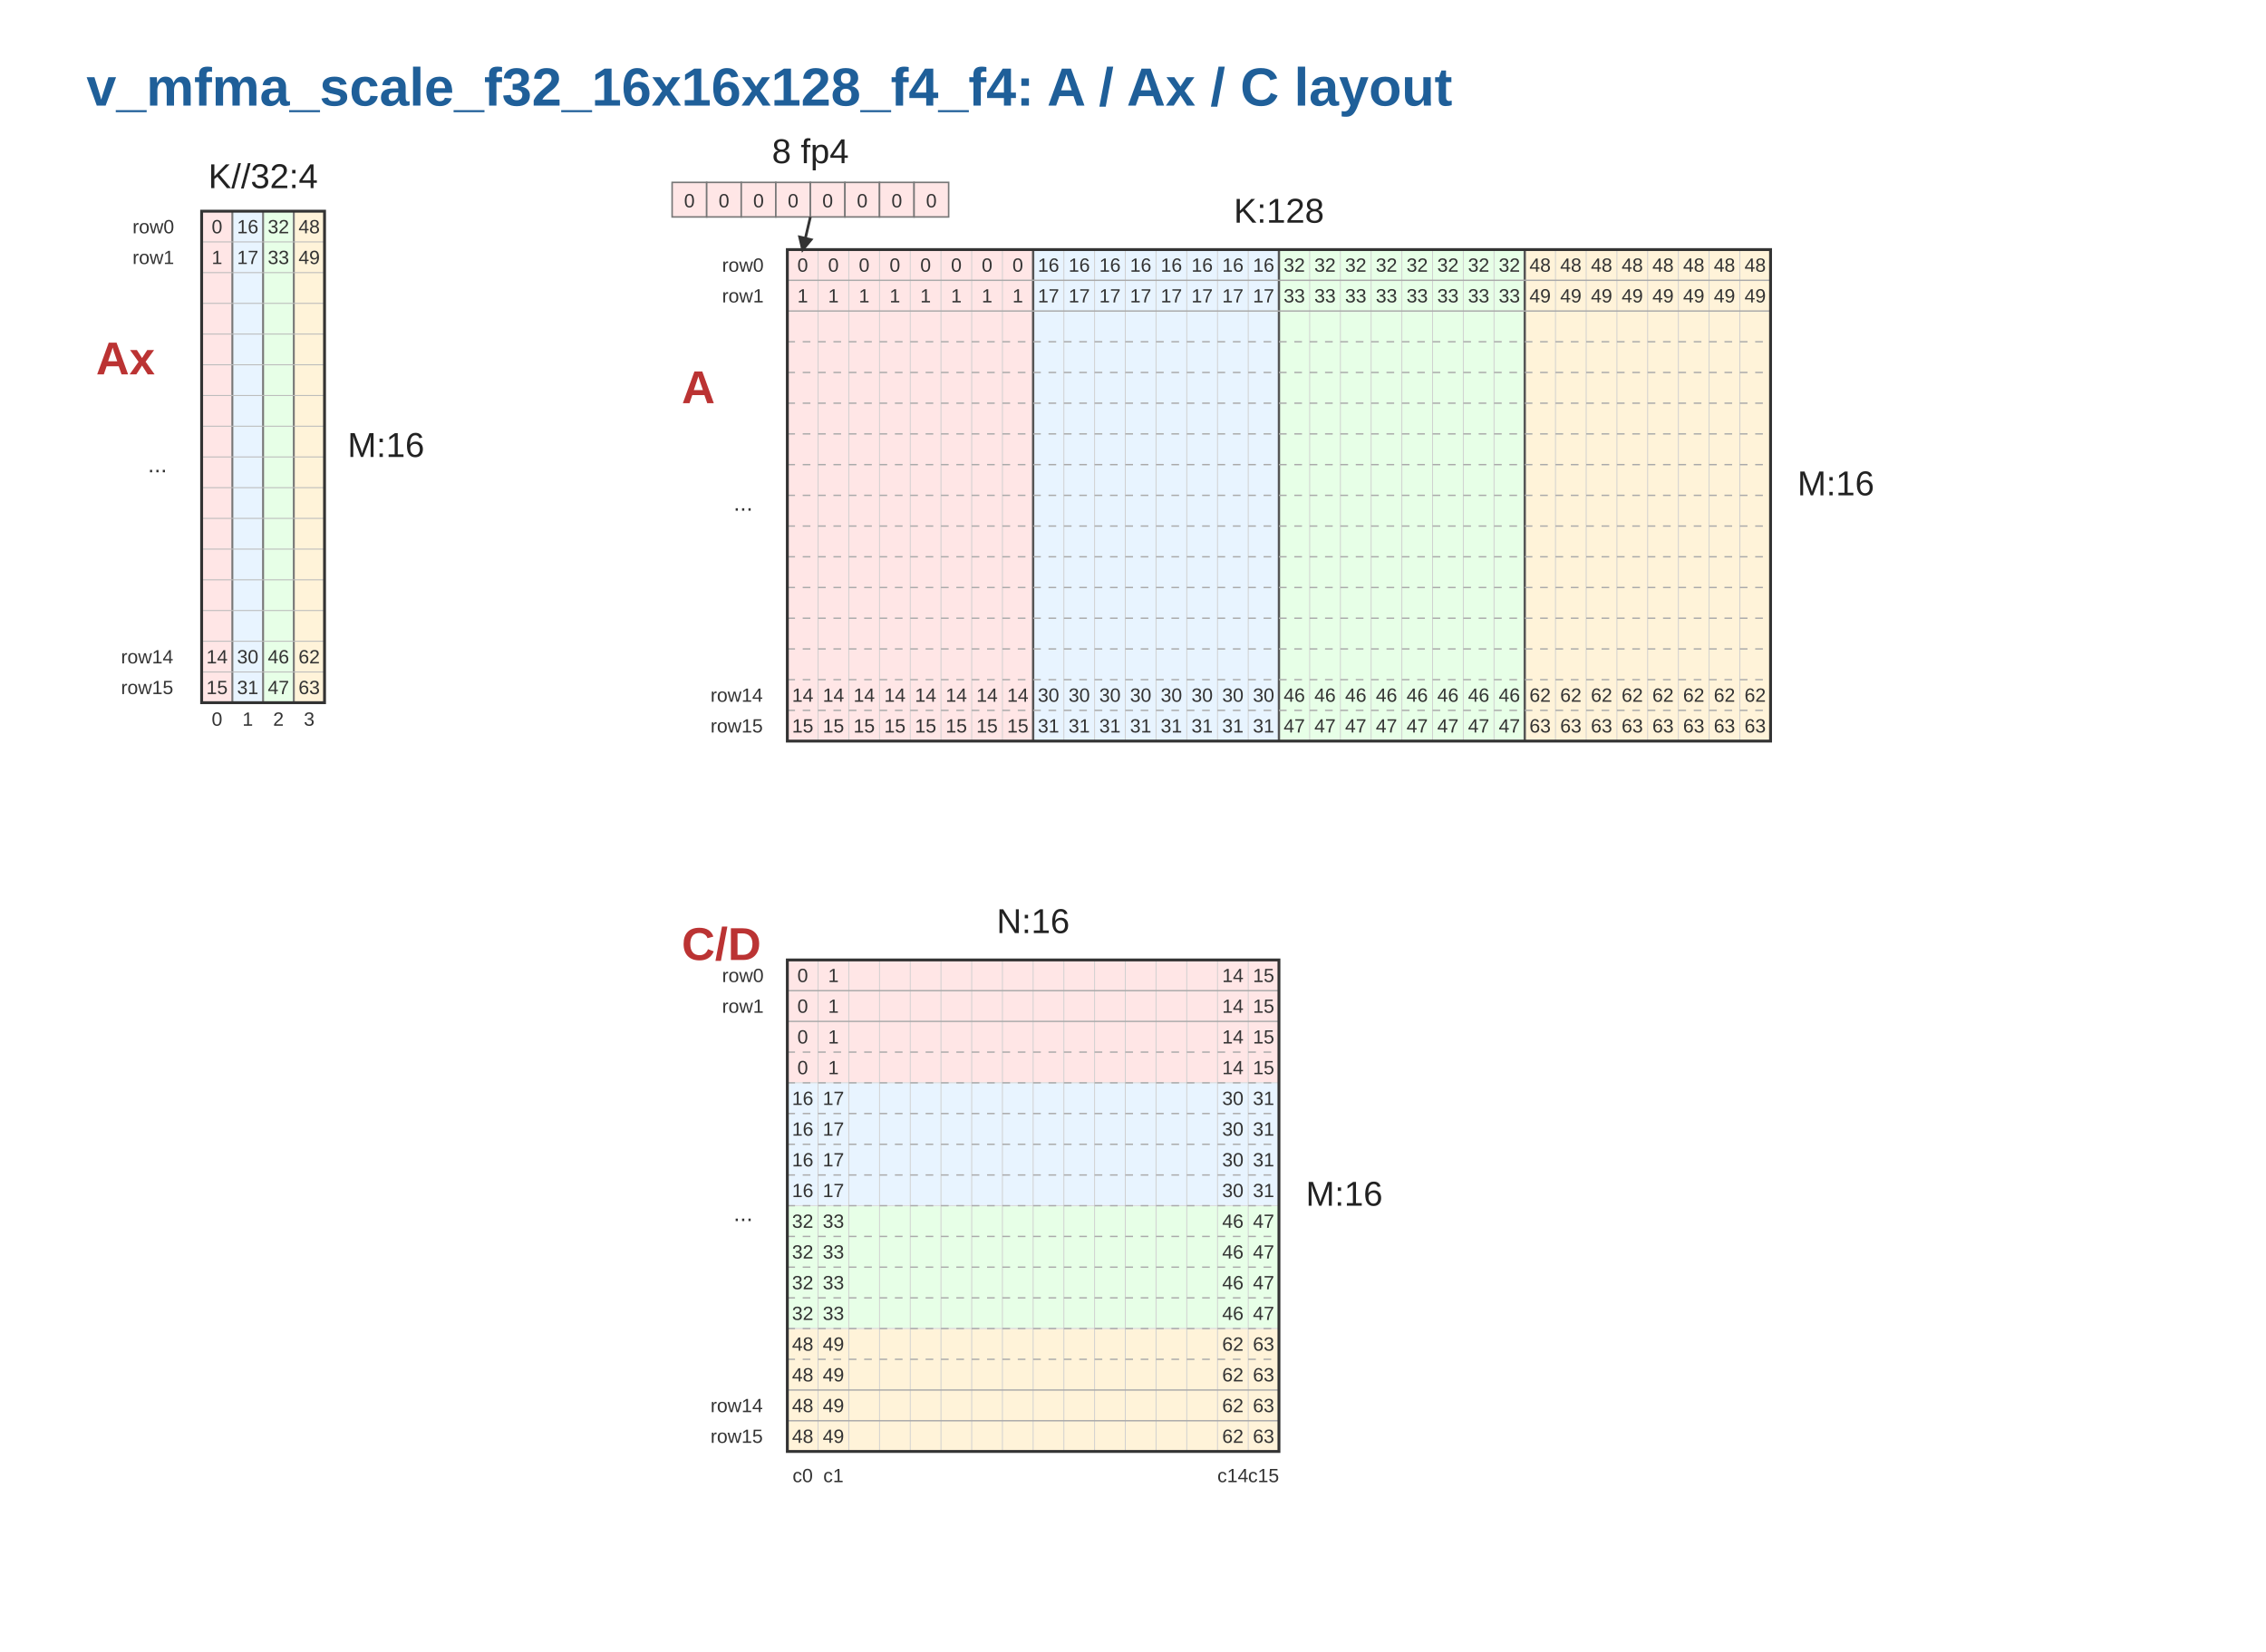
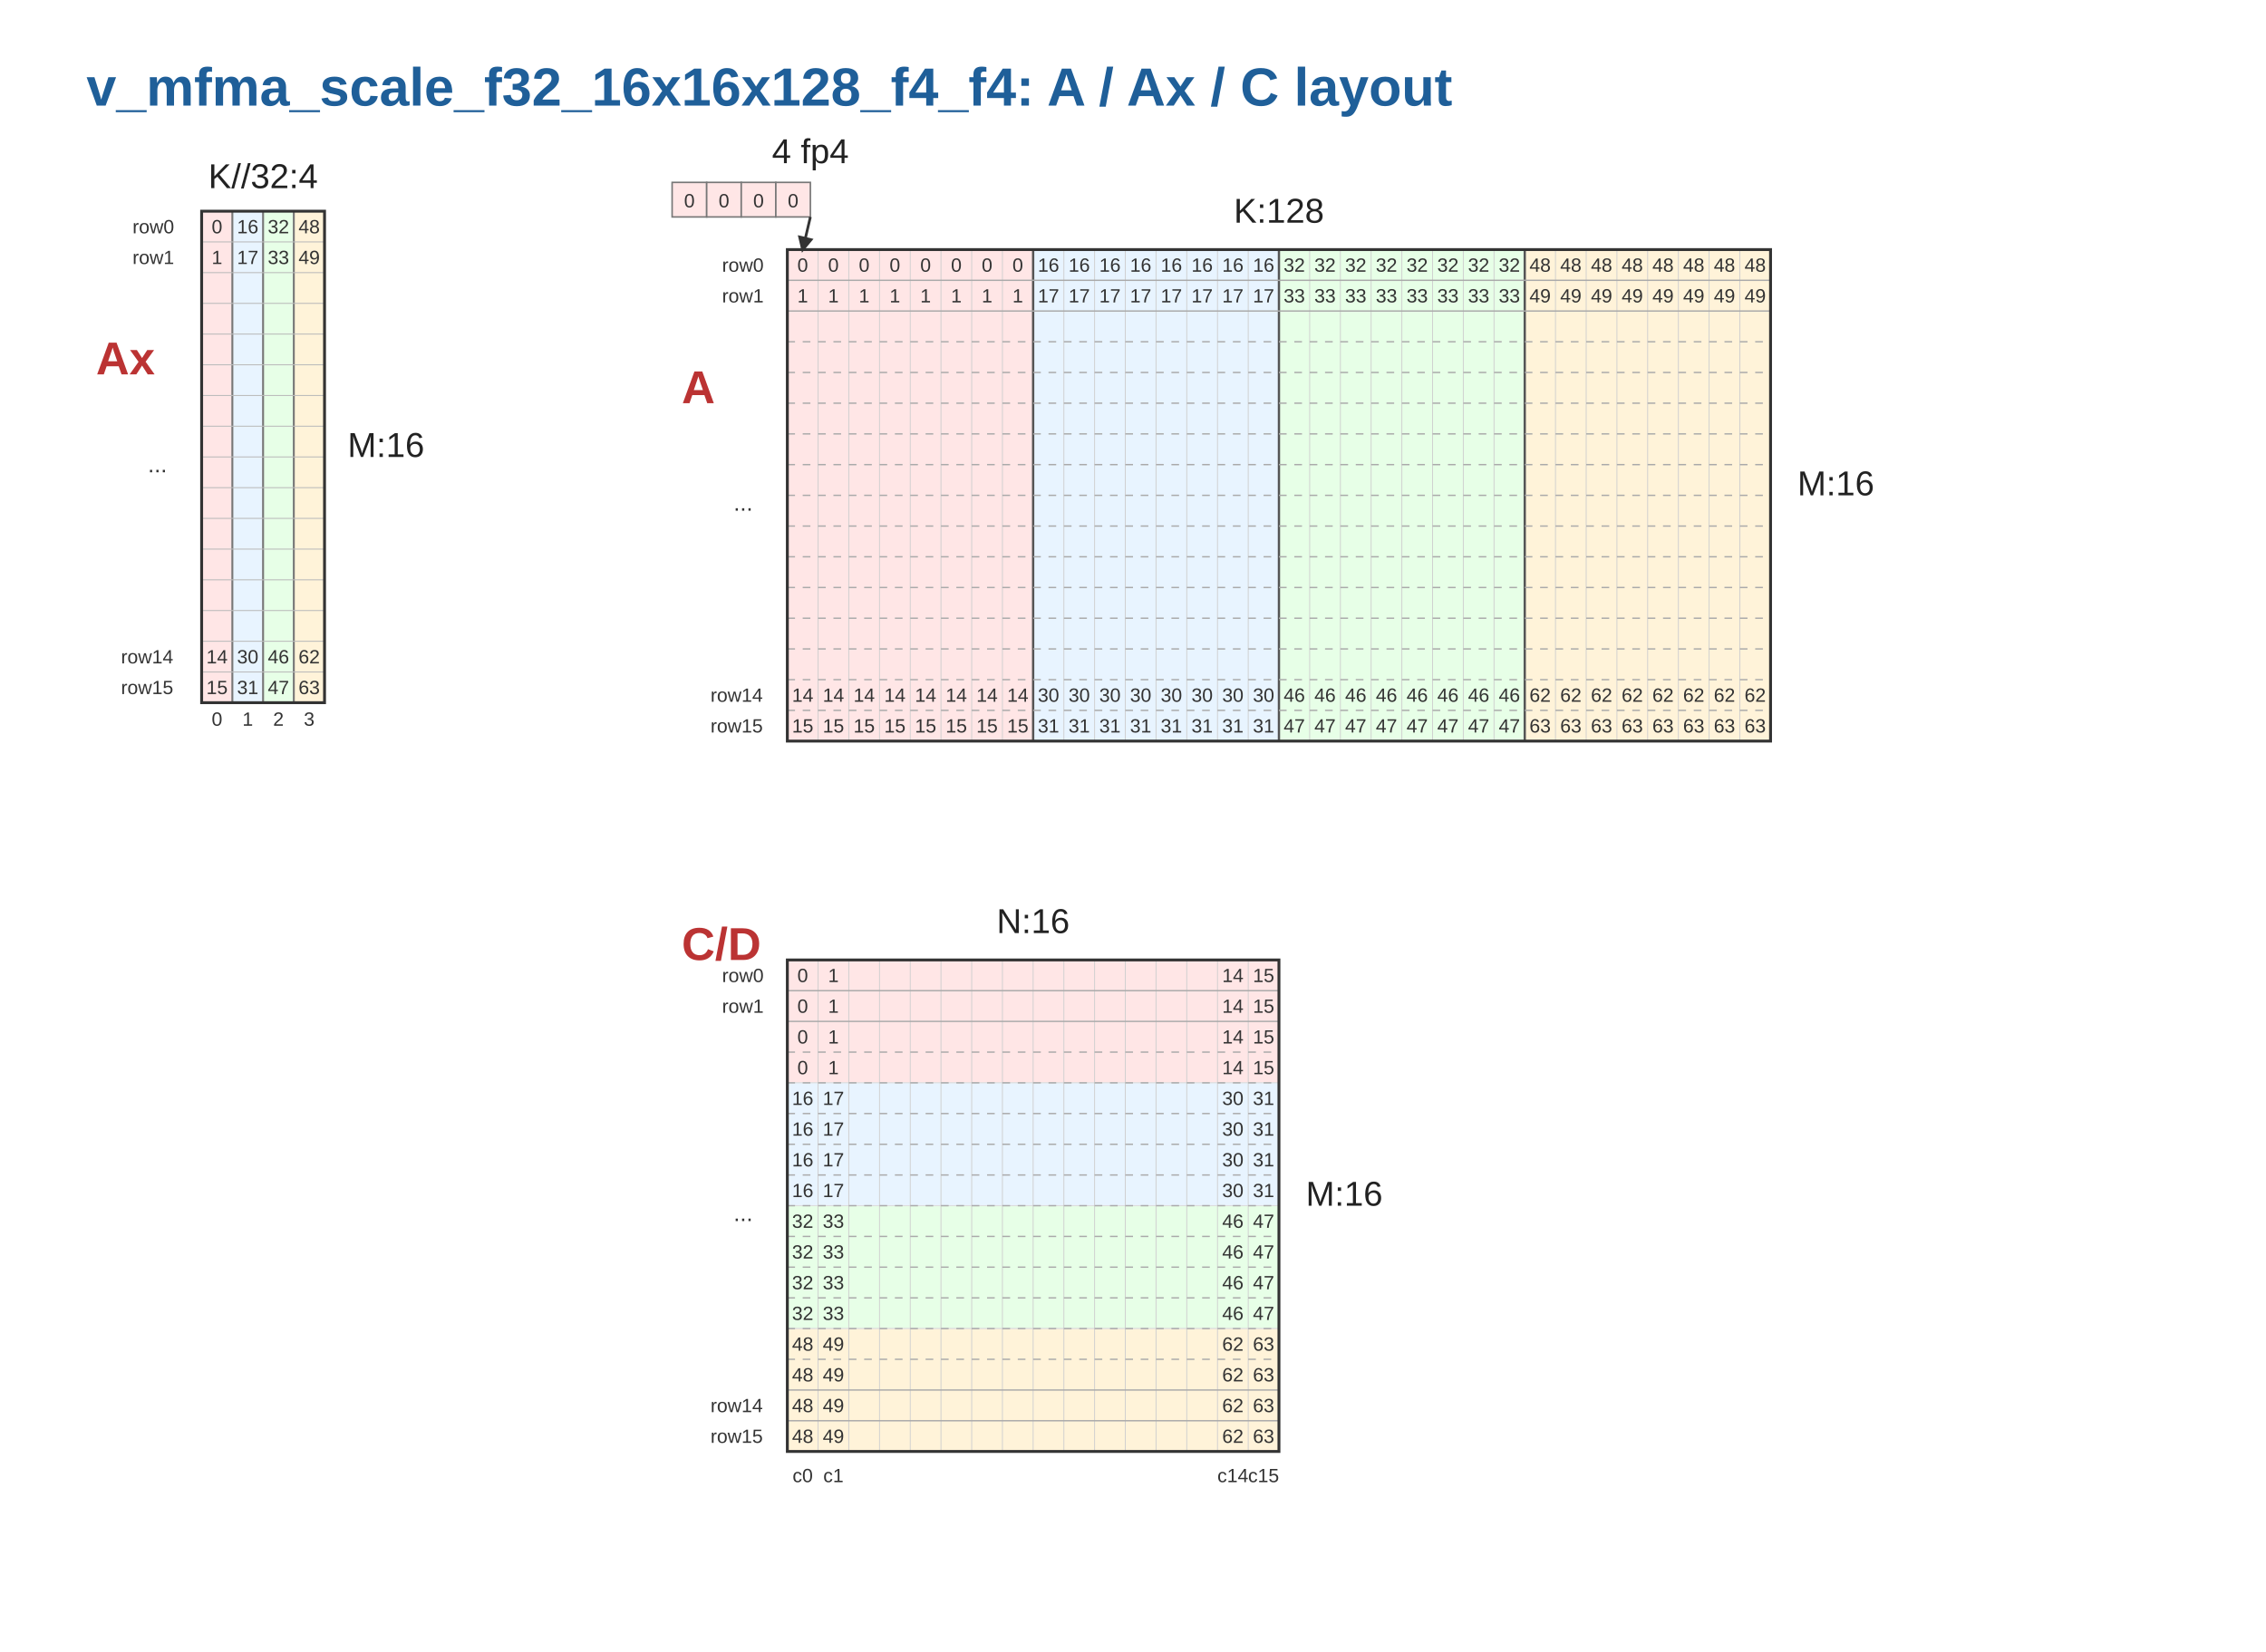
<svg xmlns="http://www.w3.org/2000/svg" width="1180" height="860" viewBox="0 0 1180 860">
  <style>
.title{font:700 28px Arial,sans-serif;fill:#1f5f99}
.label{font:700 24px Arial,sans-serif;fill:#b33}
.dim{font:18px Arial,sans-serif;fill:#222}
.text{font:15px Arial,sans-serif;fill:#222}
.small{font:12px Arial,sans-serif;fill:#333}
.tiny{font:10px Arial,sans-serif;fill:#333}
.callout{font:14px Arial,sans-serif;fill:#222}
</style>
  <defs>
    <marker id="arrow" viewBox="0 0 10 10" refX="8" refY="5" markerWidth="6" markerHeight="6" orient="auto-start-reverse">
      <path d="M0,0 L10,5 L0,10 z" fill="#333" />
    </marker>
  </defs>
  <text x="45" y="55" class="title" text-anchor="start">v_mfma_scale_f32_16x16x128_f4_f4: A / Ax / C layout</text>
  <text x="50" y="195" class="label" text-anchor="start">Ax</text>
  <rect x="105.0" y="110" width="16.0" height="256" fill="#ffe6e6" stroke="#ddd" stroke-width="0.5" />
  <rect x="121.0" y="110" width="16.0" height="256" fill="#e8f4ff" stroke="#ddd" stroke-width="0.5" />
  <rect x="137.0" y="110" width="16.0" height="256" fill="#e7ffe7" stroke="#ddd" stroke-width="0.5" />
  <rect x="153.0" y="110" width="16.0" height="256" fill="#fff3d9" stroke="#ddd" stroke-width="0.5" />
  <line x1="121.0" y1="110" x2="121.0" y2="366" stroke="#777" stroke-width="1" />
  <line x1="137.0" y1="110" x2="137.0" y2="366" stroke="#777" stroke-width="1" />
  <line x1="153.0" y1="110" x2="153.0" y2="366" stroke="#777" stroke-width="1" />
  <line x1="105" y1="126.0" x2="169" y2="126.0" stroke="#bbb" stroke-width="0.5" />
  <line x1="105" y1="142.0" x2="169" y2="142.0" stroke="#bbb" stroke-width="0.5" />
  <line x1="105" y1="158.0" x2="169" y2="158.0" stroke="#bbb" stroke-width="0.5" />
  <line x1="105" y1="174.0" x2="169" y2="174.0" stroke="#bbb" stroke-width="0.5" />
  <line x1="105" y1="190.0" x2="169" y2="190.0" stroke="#bbb" stroke-width="0.5" />
  <line x1="105" y1="206.0" x2="169" y2="206.0" stroke="#bbb" stroke-width="0.5" />
  <line x1="105" y1="222.0" x2="169" y2="222.0" stroke="#bbb" stroke-width="0.5" />
  <line x1="105" y1="238.0" x2="169" y2="238.0" stroke="#bbb" stroke-width="0.5" />
  <line x1="105" y1="254.0" x2="169" y2="254.0" stroke="#bbb" stroke-width="0.5" />
  <line x1="105" y1="270.0" x2="169" y2="270.0" stroke="#bbb" stroke-width="0.5" />
  <line x1="105" y1="286.0" x2="169" y2="286.0" stroke="#bbb" stroke-width="0.5" />
  <line x1="105" y1="302.0" x2="169" y2="302.0" stroke="#bbb" stroke-width="0.5" />
  <line x1="105" y1="318.0" x2="169" y2="318.0" stroke="#bbb" stroke-width="0.5" />
  <line x1="105" y1="334.0" x2="169" y2="334.0" stroke="#bbb" stroke-width="0.5" />
  <line x1="105" y1="350.0" x2="169" y2="350.0" stroke="#bbb" stroke-width="0.5" />
  <rect x="105" y="110" width="64" height="256" fill="none" stroke="#333" stroke-width="1.5" />
  <text x="137.0" y="98" class="dim" text-anchor="middle">K//32:4</text>
  <text x="181" y="238.0" class="dim" text-anchor="start">M:16</text>
  <text x="113.0" y="378" class="tiny" text-anchor="middle">0</text>
  <text x="129.0" y="378" class="tiny" text-anchor="middle">1</text>
  <text x="145.0" y="378" class="tiny" text-anchor="middle">2</text>
  <text x="161.0" y="378" class="tiny" text-anchor="middle">3</text>
  <text x="113.0" y="121.52" class="tiny" text-anchor="middle">0</text>
  <text x="129.0" y="121.52" class="tiny" text-anchor="middle">16</text>
  <text x="145.0" y="121.52" class="tiny" text-anchor="middle">32</text>
  <text x="161.0" y="121.52" class="tiny" text-anchor="middle">48</text>
  <text x="113.0" y="137.52" class="tiny" text-anchor="middle">1</text>
  <text x="129.0" y="137.52" class="tiny" text-anchor="middle">17</text>
  <text x="145.0" y="137.52" class="tiny" text-anchor="middle">33</text>
  <text x="161.0" y="137.52" class="tiny" text-anchor="middle">49</text>
  <text x="113.0" y="345.52" class="tiny" text-anchor="middle">14</text>
  <text x="129.0" y="345.52" class="tiny" text-anchor="middle">30</text>
  <text x="145.0" y="345.52" class="tiny" text-anchor="middle">46</text>
  <text x="161.0" y="345.52" class="tiny" text-anchor="middle">62</text>
  <text x="113.0" y="361.52" class="tiny" text-anchor="middle">15</text>
  <text x="129.0" y="361.52" class="tiny" text-anchor="middle">31</text>
  <text x="145.0" y="361.52" class="tiny" text-anchor="middle">47</text>
  <text x="161.0" y="361.52" class="tiny" text-anchor="middle">63</text>
  <text x="69" y="121.52" class="tiny" text-anchor="start">row0</text>
  <text x="69" y="137.52" class="tiny" text-anchor="start">row1</text>
  <text x="77" y="246.0" class="small" text-anchor="start">...</text>
  <text x="63" y="345.52" class="tiny" text-anchor="start">row14</text>
  <text x="63" y="361.52" class="tiny" text-anchor="start">row15</text>
  <text x="355" y="210" class="label" text-anchor="start">A</text>
  <rect x="410.0" y="130" width="128.0" height="256" fill="#ffe6e6" stroke="#ddd" stroke-width="0.5" />
  <line x1="410.0" y1="130" x2="410.0" y2="386" stroke="#cfcfcf" stroke-width="0.45" />
  <text x="418.0" y="141.52" class="tiny" text-anchor="middle">0</text>
  <text x="418.0" y="157.52" class="tiny" text-anchor="middle">1</text>
  <text x="418.0" y="365.52" class="tiny" text-anchor="middle">14</text>
  <text x="418.0" y="381.52" class="tiny" text-anchor="middle">15</text>
  <line x1="426.0" y1="130" x2="426.0" y2="386" stroke="#cfcfcf" stroke-width="0.45" />
  <text x="434.0" y="141.52" class="tiny" text-anchor="middle">0</text>
  <text x="434.0" y="157.52" class="tiny" text-anchor="middle">1</text>
  <text x="434.0" y="365.52" class="tiny" text-anchor="middle">14</text>
  <text x="434.0" y="381.52" class="tiny" text-anchor="middle">15</text>
  <line x1="442.0" y1="130" x2="442.0" y2="386" stroke="#cfcfcf" stroke-width="0.45" />
  <text x="450.0" y="141.52" class="tiny" text-anchor="middle">0</text>
  <text x="450.0" y="157.52" class="tiny" text-anchor="middle">1</text>
  <text x="450.0" y="365.52" class="tiny" text-anchor="middle">14</text>
  <text x="450.0" y="381.52" class="tiny" text-anchor="middle">15</text>
  <line x1="458.0" y1="130" x2="458.0" y2="386" stroke="#cfcfcf" stroke-width="0.45" />
  <text x="466.0" y="141.52" class="tiny" text-anchor="middle">0</text>
  <text x="466.0" y="157.52" class="tiny" text-anchor="middle">1</text>
  <text x="466.0" y="365.52" class="tiny" text-anchor="middle">14</text>
  <text x="466.0" y="381.52" class="tiny" text-anchor="middle">15</text>
  <line x1="474.0" y1="130" x2="474.0" y2="386" stroke="#cfcfcf" stroke-width="0.45" />
  <text x="482.0" y="141.52" class="tiny" text-anchor="middle">0</text>
  <text x="482.0" y="157.52" class="tiny" text-anchor="middle">1</text>
  <text x="482.0" y="365.52" class="tiny" text-anchor="middle">14</text>
  <text x="482.0" y="381.52" class="tiny" text-anchor="middle">15</text>
  <line x1="490.0" y1="130" x2="490.0" y2="386" stroke="#cfcfcf" stroke-width="0.45" />
  <text x="498.0" y="141.52" class="tiny" text-anchor="middle">0</text>
  <text x="498.0" y="157.52" class="tiny" text-anchor="middle">1</text>
  <text x="498.0" y="365.52" class="tiny" text-anchor="middle">14</text>
  <text x="498.0" y="381.52" class="tiny" text-anchor="middle">15</text>
  <line x1="506.0" y1="130" x2="506.0" y2="386" stroke="#cfcfcf" stroke-width="0.45" />
  <text x="514.0" y="141.52" class="tiny" text-anchor="middle">0</text>
  <text x="514.0" y="157.52" class="tiny" text-anchor="middle">1</text>
  <text x="514.0" y="365.52" class="tiny" text-anchor="middle">14</text>
  <text x="514.0" y="381.52" class="tiny" text-anchor="middle">15</text>
  <line x1="522.0" y1="130" x2="522.0" y2="386" stroke="#cfcfcf" stroke-width="0.45" />
  <text x="530.0" y="141.52" class="tiny" text-anchor="middle">0</text>
  <text x="530.0" y="157.52" class="tiny" text-anchor="middle">1</text>
  <text x="530.0" y="365.52" class="tiny" text-anchor="middle">14</text>
  <text x="530.0" y="381.52" class="tiny" text-anchor="middle">15</text>
  <rect x="538.0" y="130" width="128.0" height="256" fill="#e8f4ff" stroke="#ddd" stroke-width="0.5" />
  <line x1="538.0" y1="130" x2="538.0" y2="386" stroke="#cfcfcf" stroke-width="0.45" />
  <text x="546.0" y="141.52" class="tiny" text-anchor="middle">16</text>
  <text x="546.0" y="157.52" class="tiny" text-anchor="middle">17</text>
  <text x="546.0" y="365.52" class="tiny" text-anchor="middle">30</text>
  <text x="546.0" y="381.52" class="tiny" text-anchor="middle">31</text>
  <line x1="554.0" y1="130" x2="554.0" y2="386" stroke="#cfcfcf" stroke-width="0.45" />
  <text x="562.0" y="141.52" class="tiny" text-anchor="middle">16</text>
  <text x="562.0" y="157.52" class="tiny" text-anchor="middle">17</text>
  <text x="562.0" y="365.52" class="tiny" text-anchor="middle">30</text>
  <text x="562.0" y="381.52" class="tiny" text-anchor="middle">31</text>
  <line x1="570.0" y1="130" x2="570.0" y2="386" stroke="#cfcfcf" stroke-width="0.45" />
  <text x="578.0" y="141.52" class="tiny" text-anchor="middle">16</text>
  <text x="578.0" y="157.52" class="tiny" text-anchor="middle">17</text>
  <text x="578.0" y="365.52" class="tiny" text-anchor="middle">30</text>
  <text x="578.0" y="381.52" class="tiny" text-anchor="middle">31</text>
  <line x1="586.0" y1="130" x2="586.0" y2="386" stroke="#cfcfcf" stroke-width="0.45" />
  <text x="594.0" y="141.52" class="tiny" text-anchor="middle">16</text>
  <text x="594.0" y="157.52" class="tiny" text-anchor="middle">17</text>
  <text x="594.0" y="365.52" class="tiny" text-anchor="middle">30</text>
  <text x="594.0" y="381.52" class="tiny" text-anchor="middle">31</text>
  <line x1="602.0" y1="130" x2="602.0" y2="386" stroke="#cfcfcf" stroke-width="0.45" />
  <text x="610.0" y="141.52" class="tiny" text-anchor="middle">16</text>
  <text x="610.0" y="157.52" class="tiny" text-anchor="middle">17</text>
  <text x="610.0" y="365.52" class="tiny" text-anchor="middle">30</text>
  <text x="610.0" y="381.52" class="tiny" text-anchor="middle">31</text>
  <line x1="618.0" y1="130" x2="618.0" y2="386" stroke="#cfcfcf" stroke-width="0.45" />
  <text x="626.0" y="141.52" class="tiny" text-anchor="middle">16</text>
  <text x="626.0" y="157.52" class="tiny" text-anchor="middle">17</text>
  <text x="626.0" y="365.52" class="tiny" text-anchor="middle">30</text>
  <text x="626.0" y="381.52" class="tiny" text-anchor="middle">31</text>
  <line x1="634.0" y1="130" x2="634.0" y2="386" stroke="#cfcfcf" stroke-width="0.45" />
  <text x="642.0" y="141.52" class="tiny" text-anchor="middle">16</text>
  <text x="642.0" y="157.52" class="tiny" text-anchor="middle">17</text>
  <text x="642.0" y="365.52" class="tiny" text-anchor="middle">30</text>
  <text x="642.0" y="381.52" class="tiny" text-anchor="middle">31</text>
  <line x1="650.0" y1="130" x2="650.0" y2="386" stroke="#cfcfcf" stroke-width="0.45" />
  <text x="658.0" y="141.52" class="tiny" text-anchor="middle">16</text>
  <text x="658.0" y="157.52" class="tiny" text-anchor="middle">17</text>
  <text x="658.0" y="365.52" class="tiny" text-anchor="middle">30</text>
  <text x="658.0" y="381.52" class="tiny" text-anchor="middle">31</text>
  <rect x="666.0" y="130" width="128.0" height="256" fill="#e7ffe7" stroke="#ddd" stroke-width="0.5" />
  <line x1="666.0" y1="130" x2="666.0" y2="386" stroke="#cfcfcf" stroke-width="0.45" />
  <text x="674.0" y="141.52" class="tiny" text-anchor="middle">32</text>
  <text x="674.0" y="157.52" class="tiny" text-anchor="middle">33</text>
  <text x="674.0" y="365.52" class="tiny" text-anchor="middle">46</text>
  <text x="674.0" y="381.52" class="tiny" text-anchor="middle">47</text>
  <line x1="682.0" y1="130" x2="682.0" y2="386" stroke="#cfcfcf" stroke-width="0.45" />
  <text x="690.0" y="141.52" class="tiny" text-anchor="middle">32</text>
  <text x="690.0" y="157.52" class="tiny" text-anchor="middle">33</text>
  <text x="690.0" y="365.52" class="tiny" text-anchor="middle">46</text>
  <text x="690.0" y="381.52" class="tiny" text-anchor="middle">47</text>
  <line x1="698.0" y1="130" x2="698.0" y2="386" stroke="#cfcfcf" stroke-width="0.45" />
  <text x="706.0" y="141.52" class="tiny" text-anchor="middle">32</text>
  <text x="706.0" y="157.52" class="tiny" text-anchor="middle">33</text>
  <text x="706.0" y="365.52" class="tiny" text-anchor="middle">46</text>
  <text x="706.0" y="381.52" class="tiny" text-anchor="middle">47</text>
  <line x1="714.0" y1="130" x2="714.0" y2="386" stroke="#cfcfcf" stroke-width="0.45" />
  <text x="722.0" y="141.52" class="tiny" text-anchor="middle">32</text>
  <text x="722.0" y="157.52" class="tiny" text-anchor="middle">33</text>
  <text x="722.0" y="365.52" class="tiny" text-anchor="middle">46</text>
  <text x="722.0" y="381.52" class="tiny" text-anchor="middle">47</text>
  <line x1="730.0" y1="130" x2="730.0" y2="386" stroke="#cfcfcf" stroke-width="0.45" />
  <text x="738.0" y="141.52" class="tiny" text-anchor="middle">32</text>
  <text x="738.0" y="157.52" class="tiny" text-anchor="middle">33</text>
  <text x="738.0" y="365.52" class="tiny" text-anchor="middle">46</text>
  <text x="738.0" y="381.52" class="tiny" text-anchor="middle">47</text>
  <line x1="746.0" y1="130" x2="746.0" y2="386" stroke="#cfcfcf" stroke-width="0.45" />
  <text x="754.0" y="141.52" class="tiny" text-anchor="middle">32</text>
  <text x="754.0" y="157.52" class="tiny" text-anchor="middle">33</text>
  <text x="754.0" y="365.52" class="tiny" text-anchor="middle">46</text>
  <text x="754.0" y="381.52" class="tiny" text-anchor="middle">47</text>
  <line x1="762.0" y1="130" x2="762.0" y2="386" stroke="#cfcfcf" stroke-width="0.45" />
  <text x="770.0" y="141.52" class="tiny" text-anchor="middle">32</text>
  <text x="770.0" y="157.52" class="tiny" text-anchor="middle">33</text>
  <text x="770.0" y="365.52" class="tiny" text-anchor="middle">46</text>
  <text x="770.0" y="381.52" class="tiny" text-anchor="middle">47</text>
  <line x1="778.0" y1="130" x2="778.0" y2="386" stroke="#cfcfcf" stroke-width="0.45" />
  <text x="786.0" y="141.52" class="tiny" text-anchor="middle">32</text>
  <text x="786.0" y="157.52" class="tiny" text-anchor="middle">33</text>
  <text x="786.0" y="365.52" class="tiny" text-anchor="middle">46</text>
  <text x="786.0" y="381.52" class="tiny" text-anchor="middle">47</text>
  <rect x="794.0" y="130" width="128.0" height="256" fill="#fff3d9" stroke="#ddd" stroke-width="0.5" />
  <line x1="794.0" y1="130" x2="794.0" y2="386" stroke="#cfcfcf" stroke-width="0.45" />
  <text x="802.0" y="141.52" class="tiny" text-anchor="middle">48</text>
  <text x="802.0" y="157.52" class="tiny" text-anchor="middle">49</text>
  <text x="802.0" y="365.52" class="tiny" text-anchor="middle">62</text>
  <text x="802.0" y="381.52" class="tiny" text-anchor="middle">63</text>
  <line x1="810.0" y1="130" x2="810.0" y2="386" stroke="#cfcfcf" stroke-width="0.45" />
  <text x="818.0" y="141.52" class="tiny" text-anchor="middle">48</text>
  <text x="818.0" y="157.52" class="tiny" text-anchor="middle">49</text>
  <text x="818.0" y="365.52" class="tiny" text-anchor="middle">62</text>
  <text x="818.0" y="381.52" class="tiny" text-anchor="middle">63</text>
  <line x1="826.0" y1="130" x2="826.0" y2="386" stroke="#cfcfcf" stroke-width="0.45" />
  <text x="834.0" y="141.52" class="tiny" text-anchor="middle">48</text>
  <text x="834.0" y="157.52" class="tiny" text-anchor="middle">49</text>
  <text x="834.0" y="365.52" class="tiny" text-anchor="middle">62</text>
  <text x="834.0" y="381.52" class="tiny" text-anchor="middle">63</text>
  <line x1="842.0" y1="130" x2="842.0" y2="386" stroke="#cfcfcf" stroke-width="0.45" />
  <text x="850.0" y="141.52" class="tiny" text-anchor="middle">48</text>
  <text x="850.0" y="157.52" class="tiny" text-anchor="middle">49</text>
  <text x="850.0" y="365.52" class="tiny" text-anchor="middle">62</text>
  <text x="850.0" y="381.52" class="tiny" text-anchor="middle">63</text>
  <line x1="858.0" y1="130" x2="858.0" y2="386" stroke="#cfcfcf" stroke-width="0.45" />
  <text x="866.0" y="141.52" class="tiny" text-anchor="middle">48</text>
  <text x="866.0" y="157.52" class="tiny" text-anchor="middle">49</text>
  <text x="866.0" y="365.52" class="tiny" text-anchor="middle">62</text>
  <text x="866.0" y="381.52" class="tiny" text-anchor="middle">63</text>
  <line x1="874.0" y1="130" x2="874.0" y2="386" stroke="#cfcfcf" stroke-width="0.45" />
  <text x="882.0" y="141.52" class="tiny" text-anchor="middle">48</text>
  <text x="882.0" y="157.52" class="tiny" text-anchor="middle">49</text>
  <text x="882.0" y="365.52" class="tiny" text-anchor="middle">62</text>
  <text x="882.0" y="381.52" class="tiny" text-anchor="middle">63</text>
  <line x1="890.0" y1="130" x2="890.0" y2="386" stroke="#cfcfcf" stroke-width="0.45" />
  <text x="898.0" y="141.52" class="tiny" text-anchor="middle">48</text>
  <text x="898.0" y="157.52" class="tiny" text-anchor="middle">49</text>
  <text x="898.0" y="365.52" class="tiny" text-anchor="middle">62</text>
  <text x="898.0" y="381.52" class="tiny" text-anchor="middle">63</text>
  <line x1="906.0" y1="130" x2="906.0" y2="386" stroke="#cfcfcf" stroke-width="0.45" />
  <text x="914.0" y="141.52" class="tiny" text-anchor="middle">48</text>
  <text x="914.0" y="157.52" class="tiny" text-anchor="middle">49</text>
  <text x="914.0" y="365.52" class="tiny" text-anchor="middle">62</text>
  <text x="914.0" y="381.52" class="tiny" text-anchor="middle">63</text>
  <line x1="538.0" y1="130" x2="538.0" y2="386" stroke="#555" stroke-width="1.2" />
  <line x1="666.0" y1="130" x2="666.0" y2="386" stroke="#555" stroke-width="1.2" />
  <line x1="794.0" y1="130" x2="794.0" y2="386" stroke="#555" stroke-width="1.2" />
  <line x1="922" y1="130" x2="922" y2="386" stroke="#cfcfcf" stroke-width="0.45" />
  <line x1="410" y1="146.0" x2="922" y2="146.0" stroke="#aaa" stroke-width="0.7" />
  <line x1="410" y1="162.0" x2="922" y2="162.0" stroke="#aaa" stroke-width="0.7" />
  <line x1="410" y1="178.0" x2="922" y2="178.0" stroke="#aaa" stroke-width="0.7" stroke-dasharray="4 4" />
  <line x1="410" y1="194.0" x2="922" y2="194.0" stroke="#aaa" stroke-width="0.7" stroke-dasharray="4 4" />
  <line x1="410" y1="210.0" x2="922" y2="210.0" stroke="#aaa" stroke-width="0.7" stroke-dasharray="4 4" />
  <line x1="410" y1="226.0" x2="922" y2="226.0" stroke="#aaa" stroke-width="0.7" stroke-dasharray="4 4" />
  <line x1="410" y1="242.0" x2="922" y2="242.0" stroke="#aaa" stroke-width="0.7" stroke-dasharray="4 4" />
  <line x1="410" y1="258.0" x2="922" y2="258.0" stroke="#aaa" stroke-width="0.7" stroke-dasharray="4 4" />
  <line x1="410" y1="274.0" x2="922" y2="274.0" stroke="#aaa" stroke-width="0.7" stroke-dasharray="4 4" />
  <line x1="410" y1="290.0" x2="922" y2="290.0" stroke="#aaa" stroke-width="0.7" stroke-dasharray="4 4" />
  <line x1="410" y1="306.0" x2="922" y2="306.0" stroke="#aaa" stroke-width="0.7" stroke-dasharray="4 4" />
  <line x1="410" y1="322.0" x2="922" y2="322.0" stroke="#aaa" stroke-width="0.7" stroke-dasharray="4 4" />
  <line x1="410" y1="338.0" x2="922" y2="338.0" stroke="#aaa" stroke-width="0.7" stroke-dasharray="4 4" />
  <line x1="410" y1="354.0" x2="922" y2="354.0" stroke="#aaa" stroke-width="0.7" stroke-dasharray="4 4" />
  <line x1="410" y1="370.0" x2="922" y2="370.0" stroke="#aaa" stroke-width="0.7" stroke-dasharray="4 4" />
  <rect x="410" y="130" width="512" height="256" fill="none" stroke="#333" stroke-width="1.5" />
  <text x="666.0" y="116" class="dim" text-anchor="middle">K:128</text>
  <text x="936" y="258.0" class="dim" text-anchor="start">M:16</text>
  <text x="376" y="141.52" class="tiny" text-anchor="start">row0</text>
  <text x="376" y="157.52" class="tiny" text-anchor="start">row1</text>
  <text x="382" y="266.0" class="small" text-anchor="start">...</text>
  <text x="370" y="365.52" class="tiny" text-anchor="start">row14</text>
  <text x="370" y="381.52" class="tiny" text-anchor="start">row15</text>
  <rect x="350" y="95" width="18" height="18" fill="#ffe6e6" stroke="#777" stroke-width="0.8" />
  <text x="359.0" y="108" class="tiny" text-anchor="middle">0</text>
  <rect x="368" y="95" width="18" height="18" fill="#ffe6e6" stroke="#777" stroke-width="0.8" />
  <text x="377.0" y="108" class="tiny" text-anchor="middle">0</text>
  <rect x="386" y="95" width="18" height="18" fill="#ffe6e6" stroke="#777" stroke-width="0.8" />
  <text x="395.0" y="108" class="tiny" text-anchor="middle">0</text>
  <rect x="404" y="95" width="18" height="18" fill="#ffe6e6" stroke="#777" stroke-width="0.8" />
  <text x="413.0" y="108" class="tiny" text-anchor="middle">0</text>
-   <rect x="422" y="95" width="18" height="18" fill="#ffe6e6" stroke="#777" stroke-width="0.8" />
-   <text x="431.0" y="108" class="tiny" text-anchor="middle">0</text>
-   <rect x="440" y="95" width="18" height="18" fill="#ffe6e6" stroke="#777" stroke-width="0.8" />
-   <text x="449.0" y="108" class="tiny" text-anchor="middle">0</text>
-   <rect x="458" y="95" width="18" height="18" fill="#ffe6e6" stroke="#777" stroke-width="0.8" />
-   <text x="467.0" y="108" class="tiny" text-anchor="middle">0</text>
-   <rect x="476" y="95" width="18" height="18" fill="#ffe6e6" stroke="#777" stroke-width="0.8" />
-   <text x="485.0" y="108" class="tiny" text-anchor="middle">0</text>
-   <text x="422" y="85" class="dim" text-anchor="middle">8 fp4</text>
+   <text x="422" y="85" class="dim" text-anchor="middle">4 fp4</text>
  <line x1="422" y1="113" x2="418.0" y2="130" stroke="#333" stroke-width="1.4" marker-end="url(#arrow)" />
  <text x="355" y="500" class="label" text-anchor="start">C/D</text>
  <rect x="410" y="500.0" width="256" height="64.0" fill="#ffe6e6" stroke="#ddd" stroke-width="0.5" />
  <rect x="410" y="564.0" width="256" height="64.0" fill="#e8f4ff" stroke="#ddd" stroke-width="0.5" />
  <rect x="410" y="628.0" width="256" height="64.0" fill="#e7ffe7" stroke="#ddd" stroke-width="0.5" />
  <rect x="410" y="692.0" width="256" height="64.0" fill="#fff3d9" stroke="#ddd" stroke-width="0.5" />
  <line x1="410.0" y1="500" x2="410.0" y2="756" stroke="#cfcfcf" stroke-width="0.45" />
  <line x1="426.0" y1="500" x2="426.0" y2="756" stroke="#cfcfcf" stroke-width="0.45" />
  <line x1="442.0" y1="500" x2="442.0" y2="756" stroke="#cfcfcf" stroke-width="0.45" />
  <line x1="458.0" y1="500" x2="458.0" y2="756" stroke="#cfcfcf" stroke-width="0.45" />
  <line x1="474.0" y1="500" x2="474.0" y2="756" stroke="#cfcfcf" stroke-width="0.45" />
  <line x1="490.0" y1="500" x2="490.0" y2="756" stroke="#cfcfcf" stroke-width="0.45" />
  <line x1="506.0" y1="500" x2="506.0" y2="756" stroke="#cfcfcf" stroke-width="0.45" />
  <line x1="522.0" y1="500" x2="522.0" y2="756" stroke="#cfcfcf" stroke-width="0.45" />
  <line x1="538.0" y1="500" x2="538.0" y2="756" stroke="#cfcfcf" stroke-width="0.45" />
  <line x1="554.0" y1="500" x2="554.0" y2="756" stroke="#cfcfcf" stroke-width="0.45" />
  <line x1="570.0" y1="500" x2="570.0" y2="756" stroke="#cfcfcf" stroke-width="0.45" />
  <line x1="586.0" y1="500" x2="586.0" y2="756" stroke="#cfcfcf" stroke-width="0.45" />
  <line x1="602.0" y1="500" x2="602.0" y2="756" stroke="#cfcfcf" stroke-width="0.45" />
  <line x1="618.0" y1="500" x2="618.0" y2="756" stroke="#cfcfcf" stroke-width="0.45" />
  <line x1="634.0" y1="500" x2="634.0" y2="756" stroke="#cfcfcf" stroke-width="0.45" />
  <line x1="650.0" y1="500" x2="650.0" y2="756" stroke="#cfcfcf" stroke-width="0.45" />
  <line x1="666.0" y1="500" x2="666.0" y2="756" stroke="#cfcfcf" stroke-width="0.45" />
  <line x1="410" y1="500.0" x2="666" y2="500.0" stroke="#aaa" stroke-width="0.7" stroke-dasharray="4 4" />
  <line x1="410" y1="516.0" x2="666" y2="516.0" stroke="#aaa" stroke-width="0.7" />
  <line x1="410" y1="532.0" x2="666" y2="532.0" stroke="#aaa" stroke-width="0.7" />
  <line x1="410" y1="548.0" x2="666" y2="548.0" stroke="#aaa" stroke-width="0.7" stroke-dasharray="4 4" />
  <line x1="410" y1="564.0" x2="666" y2="564.0" stroke="#aaa" stroke-width="0.7" stroke-dasharray="4 4" />
  <line x1="410" y1="580.0" x2="666" y2="580.0" stroke="#aaa" stroke-width="0.7" stroke-dasharray="4 4" />
  <line x1="410" y1="596.0" x2="666" y2="596.0" stroke="#aaa" stroke-width="0.7" stroke-dasharray="4 4" />
  <line x1="410" y1="612.0" x2="666" y2="612.0" stroke="#aaa" stroke-width="0.7" stroke-dasharray="4 4" />
  <line x1="410" y1="628.0" x2="666" y2="628.0" stroke="#aaa" stroke-width="0.7" stroke-dasharray="4 4" />
  <line x1="410" y1="644.0" x2="666" y2="644.0" stroke="#aaa" stroke-width="0.7" stroke-dasharray="4 4" />
  <line x1="410" y1="660.0" x2="666" y2="660.0" stroke="#aaa" stroke-width="0.7" stroke-dasharray="4 4" />
  <line x1="410" y1="676.0" x2="666" y2="676.0" stroke="#aaa" stroke-width="0.7" stroke-dasharray="4 4" />
  <line x1="410" y1="692.0" x2="666" y2="692.0" stroke="#aaa" stroke-width="0.7" stroke-dasharray="4 4" />
  <line x1="410" y1="708.0" x2="666" y2="708.0" stroke="#aaa" stroke-width="0.7" stroke-dasharray="4 4" />
  <line x1="410" y1="724.0" x2="666" y2="724.0" stroke="#aaa" stroke-width="0.7" />
  <line x1="410" y1="740.0" x2="666" y2="740.0" stroke="#aaa" stroke-width="0.7" />
  <line x1="410" y1="756.0" x2="666" y2="756.0" stroke="#aaa" stroke-width="0.7" stroke-dasharray="4 4" />
  <text x="418.0" y="511.52" class="tiny" text-anchor="middle">0</text>
  <text x="434.0" y="511.52" class="tiny" text-anchor="middle">1</text>
  <text x="642.0" y="511.52" class="tiny" text-anchor="middle">14</text>
  <text x="658.0" y="511.52" class="tiny" text-anchor="middle">15</text>
  <text x="418.0" y="527.52" class="tiny" text-anchor="middle">0</text>
  <text x="434.0" y="527.52" class="tiny" text-anchor="middle">1</text>
  <text x="642.0" y="527.52" class="tiny" text-anchor="middle">14</text>
  <text x="658.0" y="527.52" class="tiny" text-anchor="middle">15</text>
  <text x="418.0" y="543.52" class="tiny" text-anchor="middle">0</text>
  <text x="434.0" y="543.52" class="tiny" text-anchor="middle">1</text>
  <text x="642.0" y="543.52" class="tiny" text-anchor="middle">14</text>
  <text x="658.0" y="543.52" class="tiny" text-anchor="middle">15</text>
  <text x="418.0" y="559.52" class="tiny" text-anchor="middle">0</text>
  <text x="434.0" y="559.52" class="tiny" text-anchor="middle">1</text>
  <text x="642.0" y="559.52" class="tiny" text-anchor="middle">14</text>
  <text x="658.0" y="559.52" class="tiny" text-anchor="middle">15</text>
  <text x="418.0" y="575.52" class="tiny" text-anchor="middle">16</text>
  <text x="434.0" y="575.52" class="tiny" text-anchor="middle">17</text>
  <text x="642.0" y="575.52" class="tiny" text-anchor="middle">30</text>
  <text x="658.0" y="575.52" class="tiny" text-anchor="middle">31</text>
  <text x="418.0" y="591.52" class="tiny" text-anchor="middle">16</text>
  <text x="434.0" y="591.52" class="tiny" text-anchor="middle">17</text>
  <text x="642.0" y="591.52" class="tiny" text-anchor="middle">30</text>
  <text x="658.0" y="591.52" class="tiny" text-anchor="middle">31</text>
  <text x="418.0" y="607.52" class="tiny" text-anchor="middle">16</text>
  <text x="434.0" y="607.52" class="tiny" text-anchor="middle">17</text>
  <text x="642.0" y="607.52" class="tiny" text-anchor="middle">30</text>
  <text x="658.0" y="607.52" class="tiny" text-anchor="middle">31</text>
  <text x="418.0" y="623.52" class="tiny" text-anchor="middle">16</text>
  <text x="434.0" y="623.52" class="tiny" text-anchor="middle">17</text>
  <text x="642.0" y="623.52" class="tiny" text-anchor="middle">30</text>
  <text x="658.0" y="623.52" class="tiny" text-anchor="middle">31</text>
  <text x="418.0" y="639.52" class="tiny" text-anchor="middle">32</text>
  <text x="434.0" y="639.52" class="tiny" text-anchor="middle">33</text>
  <text x="642.0" y="639.52" class="tiny" text-anchor="middle">46</text>
  <text x="658.0" y="639.52" class="tiny" text-anchor="middle">47</text>
  <text x="418.0" y="655.52" class="tiny" text-anchor="middle">32</text>
  <text x="434.0" y="655.52" class="tiny" text-anchor="middle">33</text>
  <text x="642.0" y="655.52" class="tiny" text-anchor="middle">46</text>
  <text x="658.0" y="655.52" class="tiny" text-anchor="middle">47</text>
  <text x="418.0" y="671.52" class="tiny" text-anchor="middle">32</text>
  <text x="434.0" y="671.52" class="tiny" text-anchor="middle">33</text>
  <text x="642.0" y="671.52" class="tiny" text-anchor="middle">46</text>
  <text x="658.0" y="671.52" class="tiny" text-anchor="middle">47</text>
  <text x="418.0" y="687.52" class="tiny" text-anchor="middle">32</text>
  <text x="434.0" y="687.52" class="tiny" text-anchor="middle">33</text>
  <text x="642.0" y="687.52" class="tiny" text-anchor="middle">46</text>
  <text x="658.0" y="687.52" class="tiny" text-anchor="middle">47</text>
  <text x="418.0" y="703.52" class="tiny" text-anchor="middle">48</text>
  <text x="434.0" y="703.52" class="tiny" text-anchor="middle">49</text>
  <text x="642.0" y="703.52" class="tiny" text-anchor="middle">62</text>
  <text x="658.0" y="703.52" class="tiny" text-anchor="middle">63</text>
  <text x="418.0" y="719.52" class="tiny" text-anchor="middle">48</text>
  <text x="434.0" y="719.52" class="tiny" text-anchor="middle">49</text>
  <text x="642.0" y="719.52" class="tiny" text-anchor="middle">62</text>
  <text x="658.0" y="719.52" class="tiny" text-anchor="middle">63</text>
  <text x="418.0" y="735.52" class="tiny" text-anchor="middle">48</text>
  <text x="434.0" y="735.52" class="tiny" text-anchor="middle">49</text>
  <text x="642.0" y="735.52" class="tiny" text-anchor="middle">62</text>
  <text x="658.0" y="735.52" class="tiny" text-anchor="middle">63</text>
  <text x="418.0" y="751.52" class="tiny" text-anchor="middle">48</text>
  <text x="434.0" y="751.52" class="tiny" text-anchor="middle">49</text>
  <text x="642.0" y="751.52" class="tiny" text-anchor="middle">62</text>
  <text x="658.0" y="751.52" class="tiny" text-anchor="middle">63</text>
  <rect x="410" y="500" width="256" height="256" fill="none" stroke="#333" stroke-width="1.5" />
  <text x="538.0" y="486" class="dim" text-anchor="middle">N:16</text>
  <text x="680" y="628.0" class="dim" text-anchor="start">M:16</text>
  <text x="376" y="511.52" class="tiny" text-anchor="start">row0</text>
  <text x="376" y="527.52" class="tiny" text-anchor="start">row1</text>
  <text x="382" y="636.0" class="small" text-anchor="start">...</text>
  <text x="370" y="735.52" class="tiny" text-anchor="start">row14</text>
  <text x="370" y="751.52" class="tiny" text-anchor="start">row15</text>
  <text x="418.0" y="772" class="tiny" text-anchor="middle">c0</text>
  <text x="434.0" y="772" class="tiny" text-anchor="middle">c1</text>
  <text x="642.0" y="772" class="tiny" text-anchor="middle">c14</text>
  <text x="658.0" y="772" class="tiny" text-anchor="middle">c15</text>
</svg>
